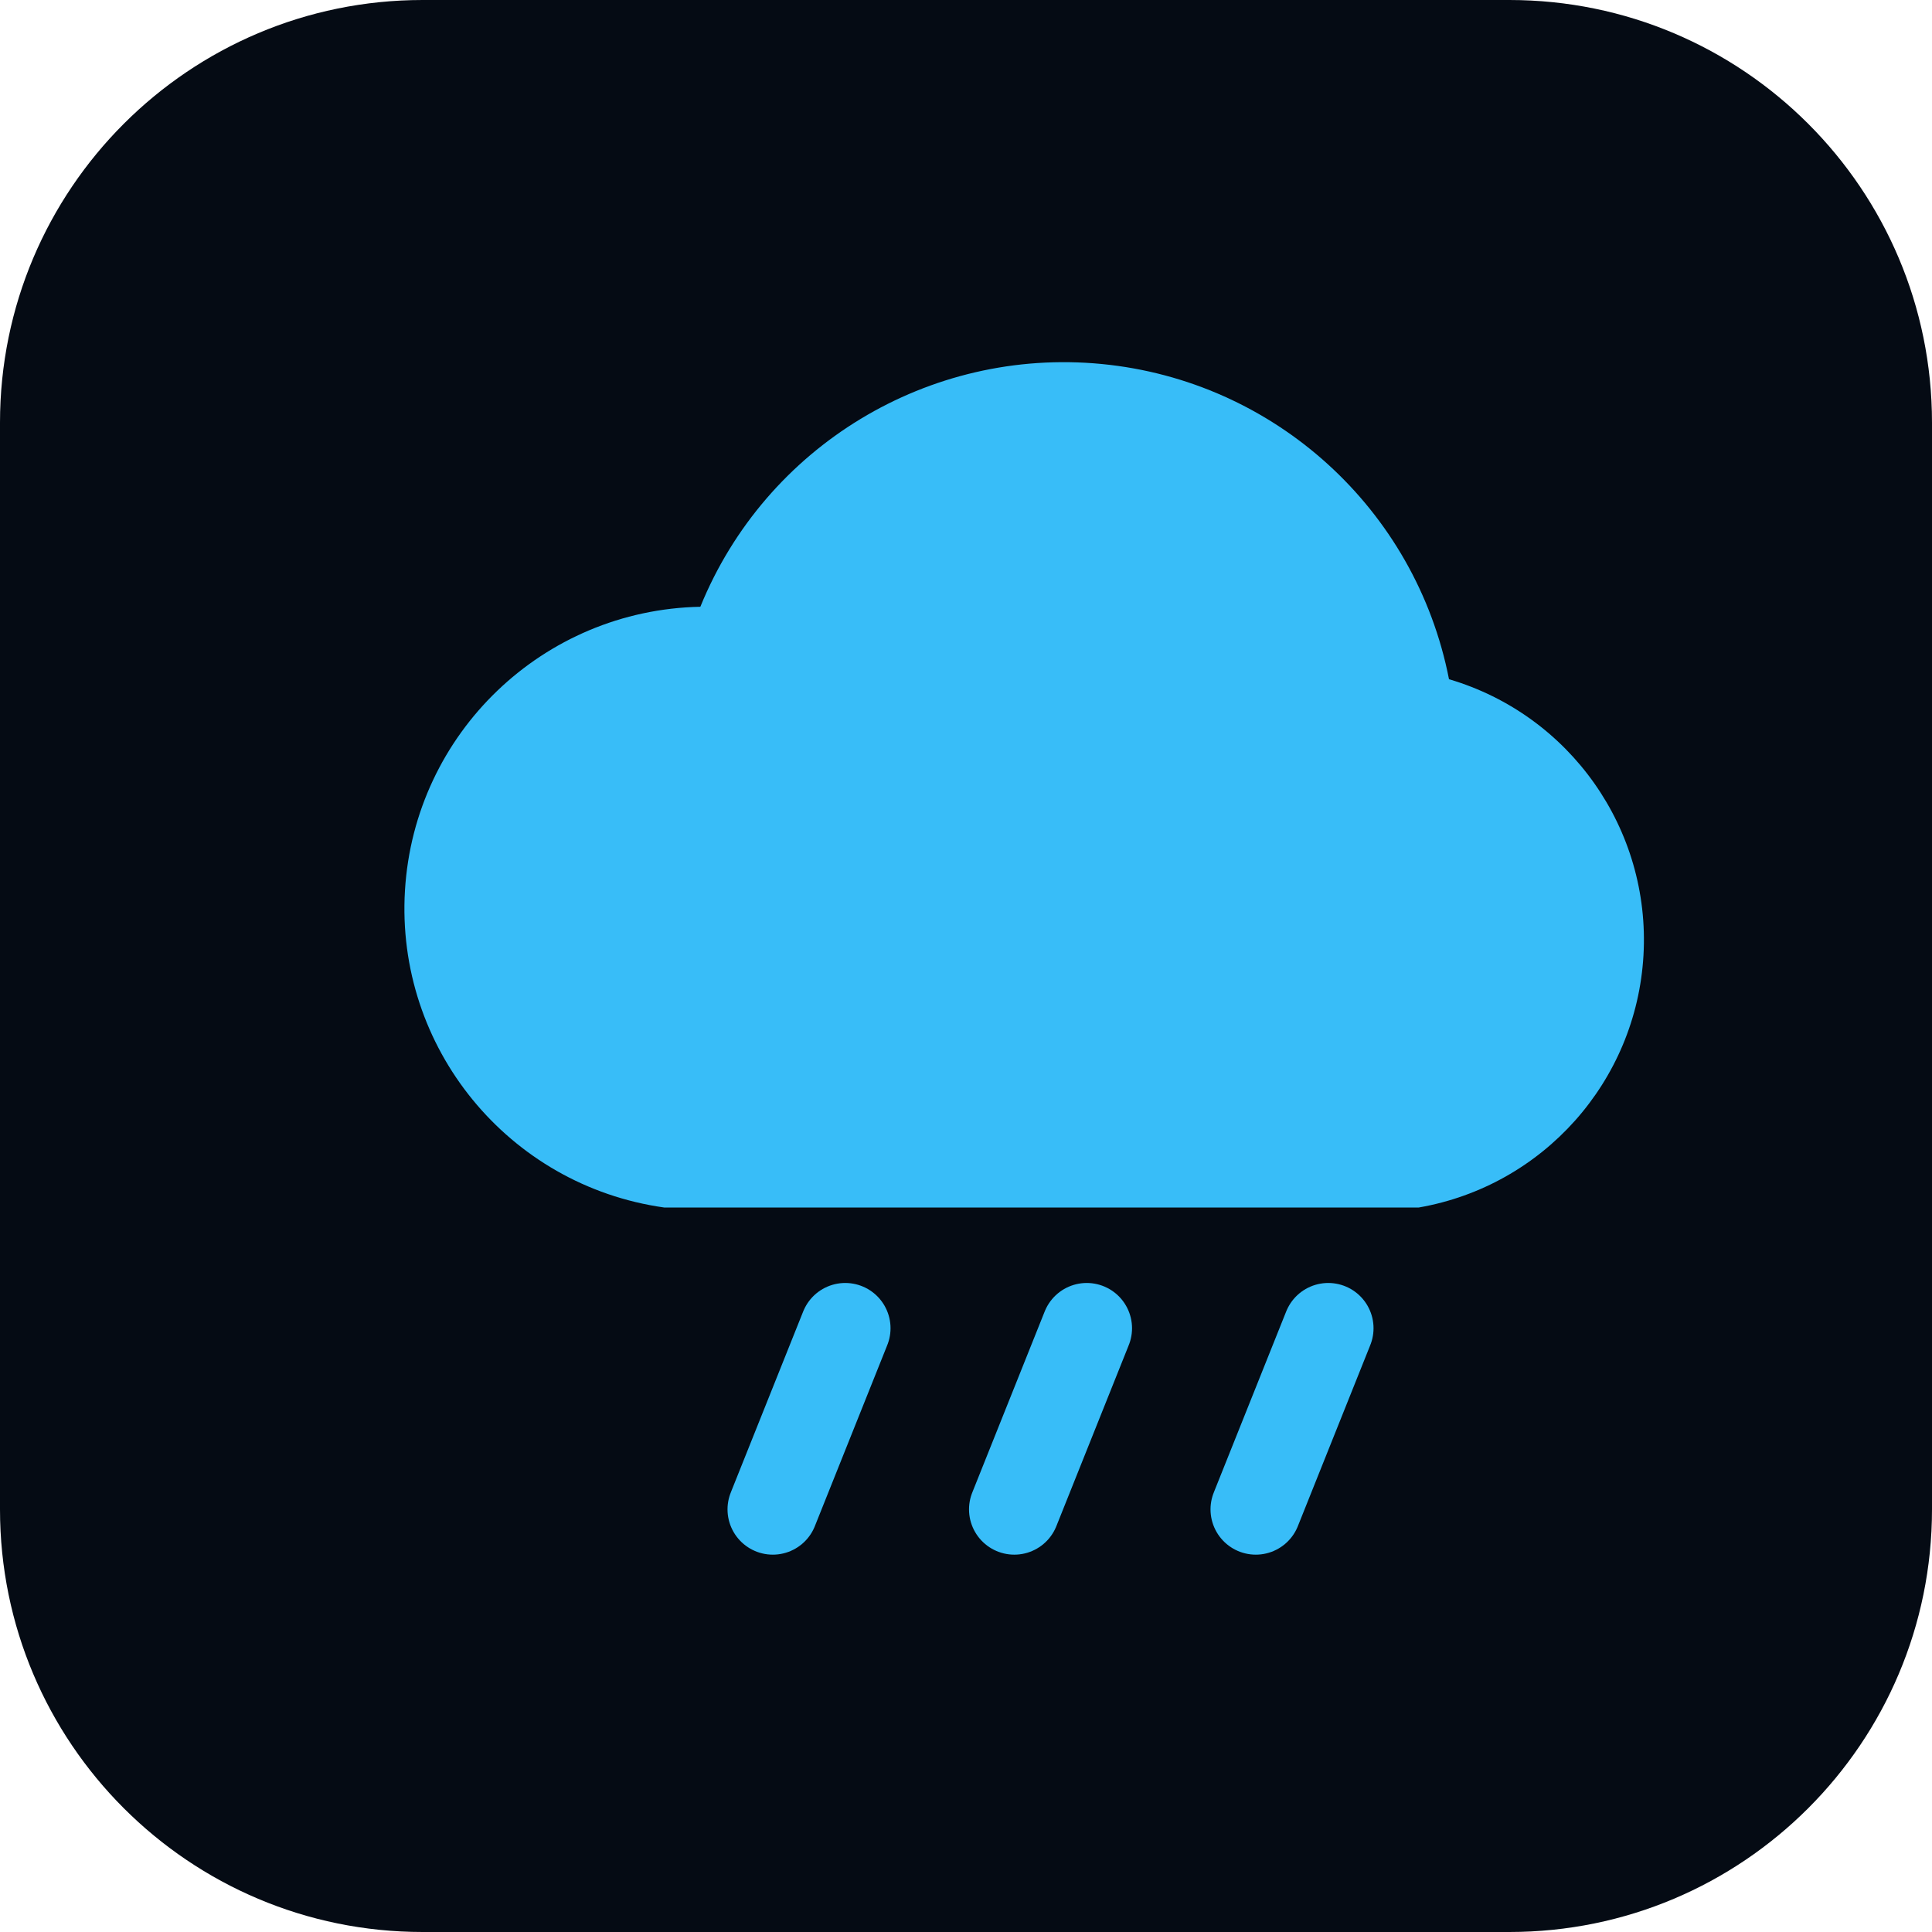
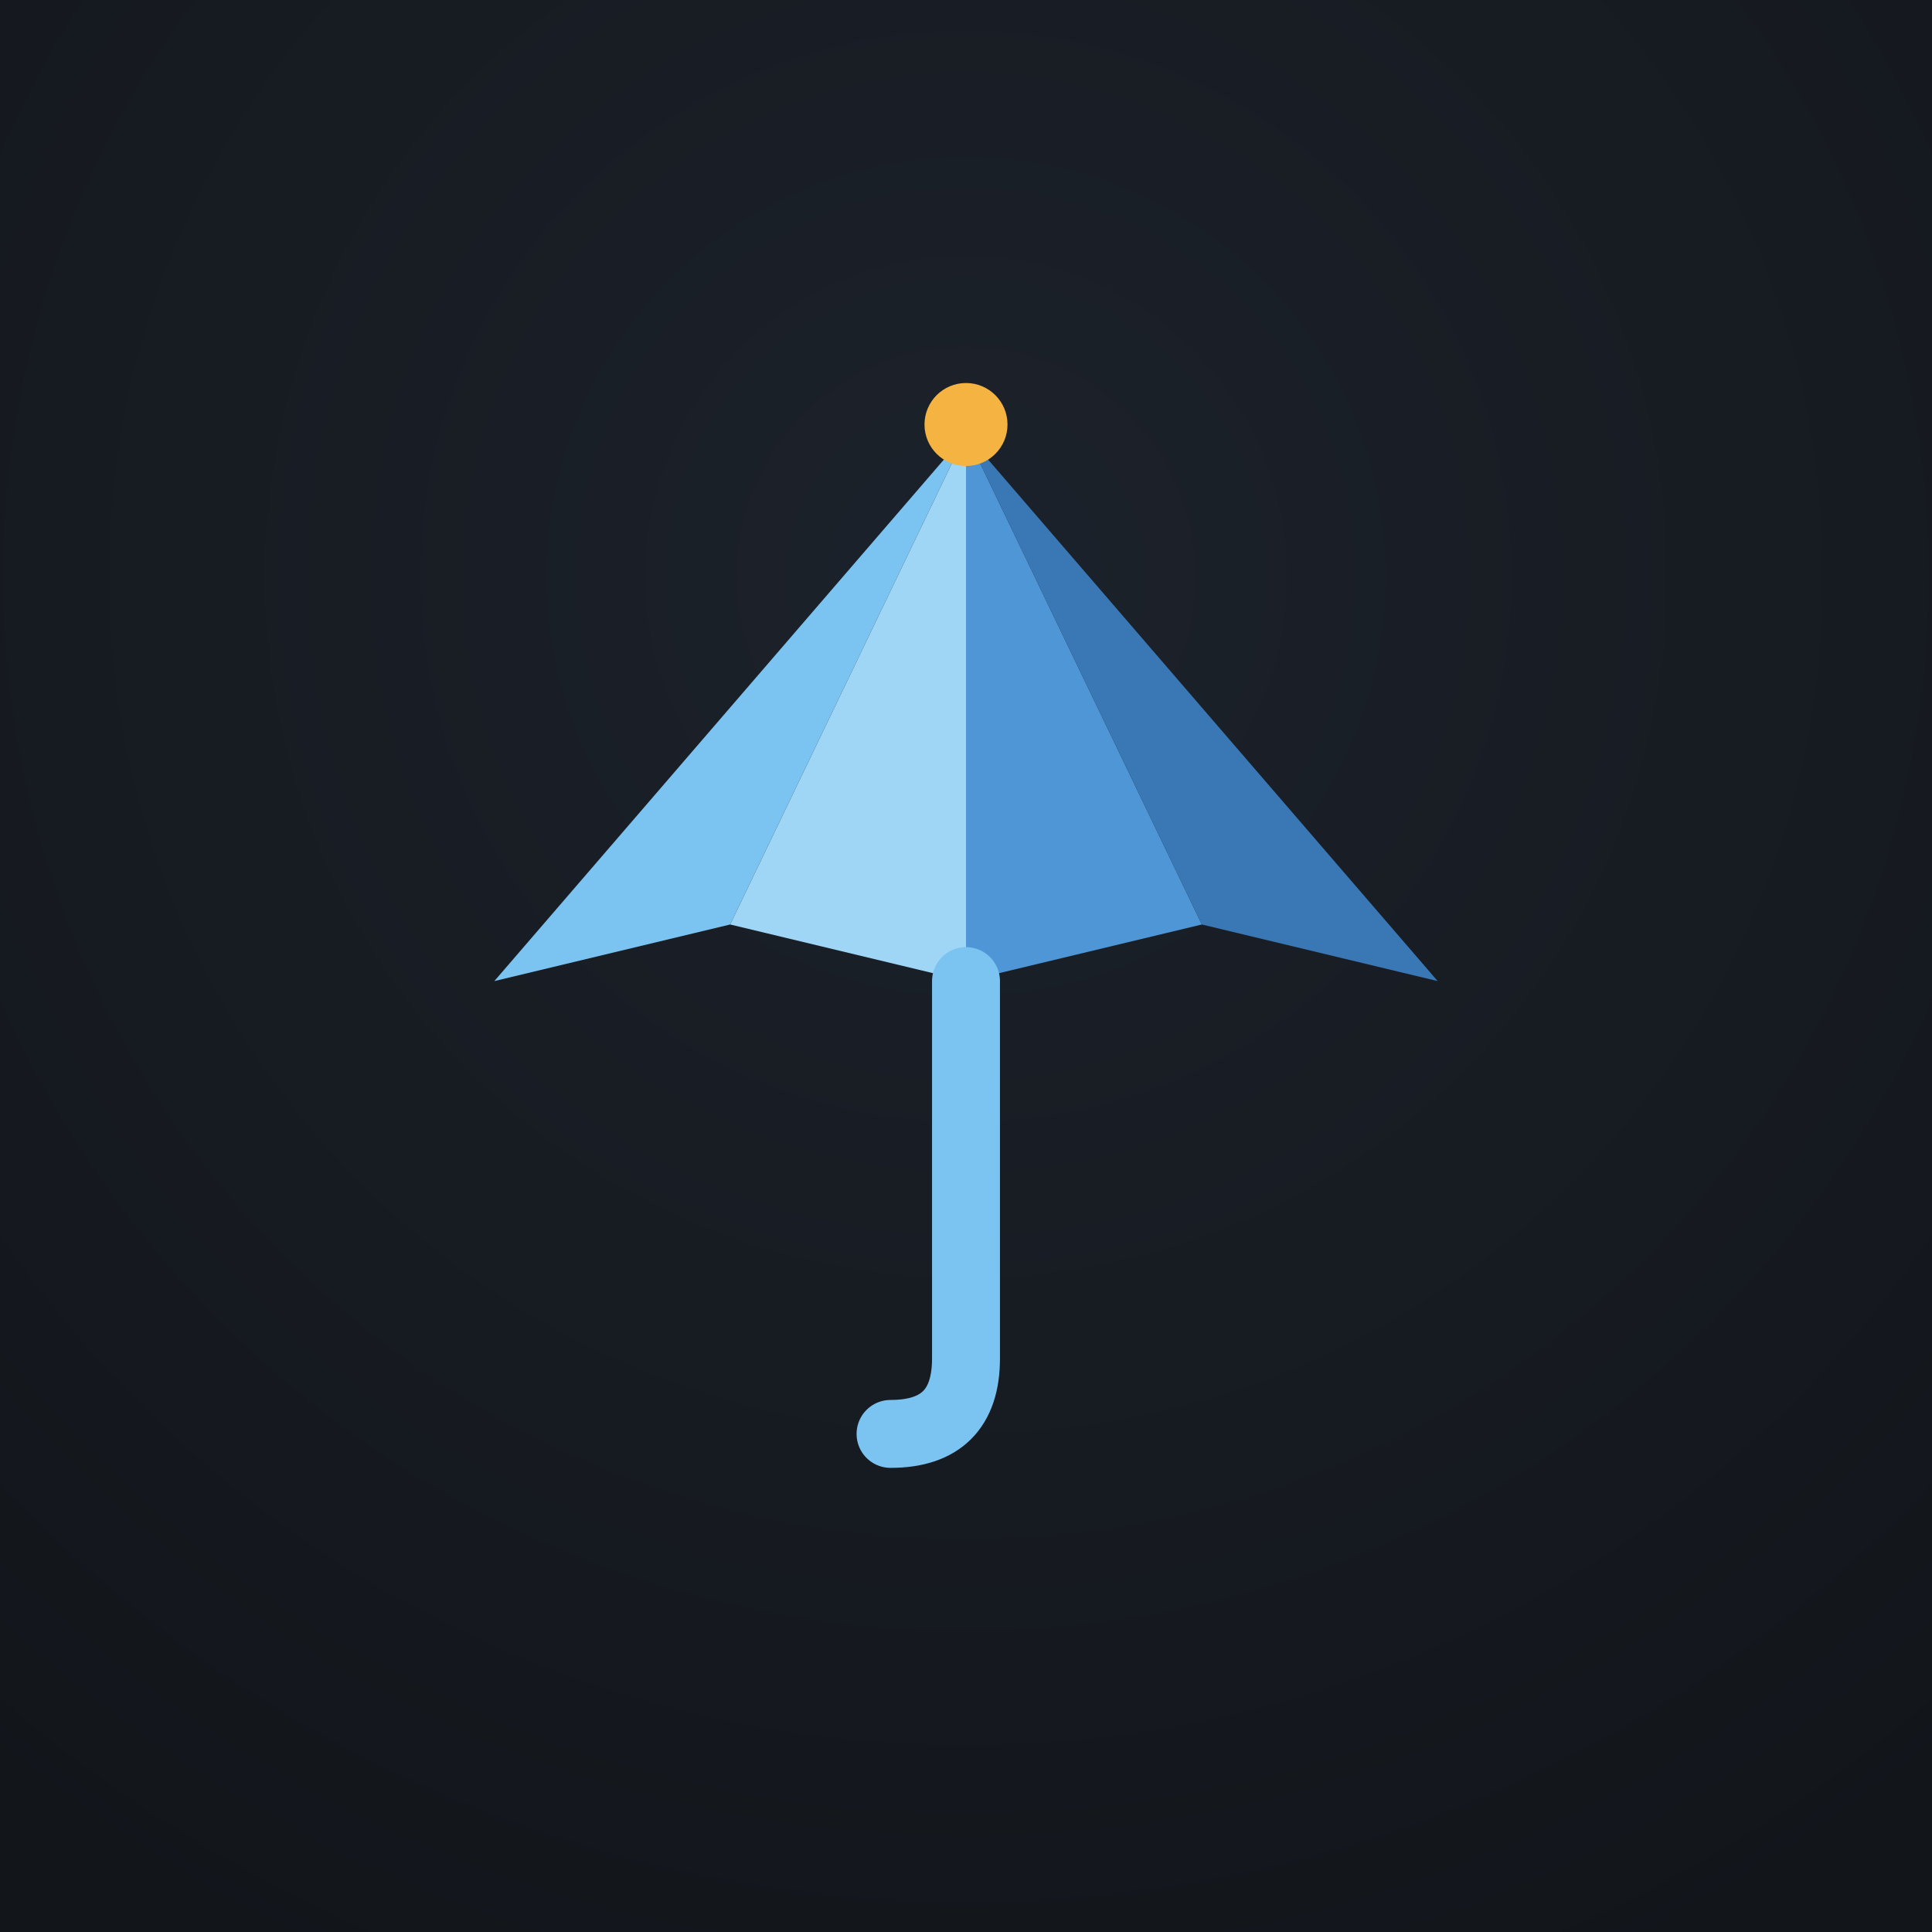
- <svg xmlns="http://www.w3.org/2000/svg" viewBox="0 0 64 64">
-   <rect width="64" height="64" rx="14" fill="#050B14" />
-   <path d="M22 40a10 10 0 0 1 1.2-19.9A13 13 0 0 1 48 22.5 9 9 0 0 1 47 40H22z" fill="#38BDF8" />
-   <path d="M28 44l-2.4 6M36 44l-2.4 6M44 44l-2.4 6" stroke="#38BDF8" stroke-width="3" stroke-linecap="round" />
+ <svg xmlns="http://www.w3.org/2000/svg" viewBox="0 0 1024 1024" width="1024" height="1024">
+   <defs>
+     <radialGradient id="bg" cx="50%" cy="30%" r="80%">
+       <stop offset="0" stop-color="#1C222B" />
+       <stop offset="1" stop-color="#12151A" />
+     </radialGradient>
+     <linearGradient id="ice" x1="0" y1="0" x2="0" y2="1">
+       <stop offset="0" stop-color="#7BC3F0" />
+       <stop offset="1" stop-color="#4F96D6" />
+     </linearGradient>
+     <linearGradient id="sol" x1="0" y1="0" x2="1" y2="1">
+       <stop offset="0" stop-color="#9945FF" />
+       <stop offset="1" stop-color="#14F195" />
+     </linearGradient>
+   </defs>
+   <rect width="1024" height="1024" fill="url(#bg)" />
+   <path d="M512 230 L262 520 L387 490Z" fill="#7BC3F0" />
+   <path d="M512 230 L387 490 L512 520Z" fill="#9FD5F5" />
+   <path d="M512 230 L512 520 L637 490Z" fill="#4F96D6" />
+   <path d="M512 230 L637 490 L762 520Z" fill="#3A78B5" />
+   <path d="M512 520 L512 720 Q512 760 472 760" fill="none" stroke="#7BC3F0" stroke-width="36" stroke-linecap="round" />
+   <circle cx="512" cy="225" r="22" fill="#F5B342" />
</svg>
